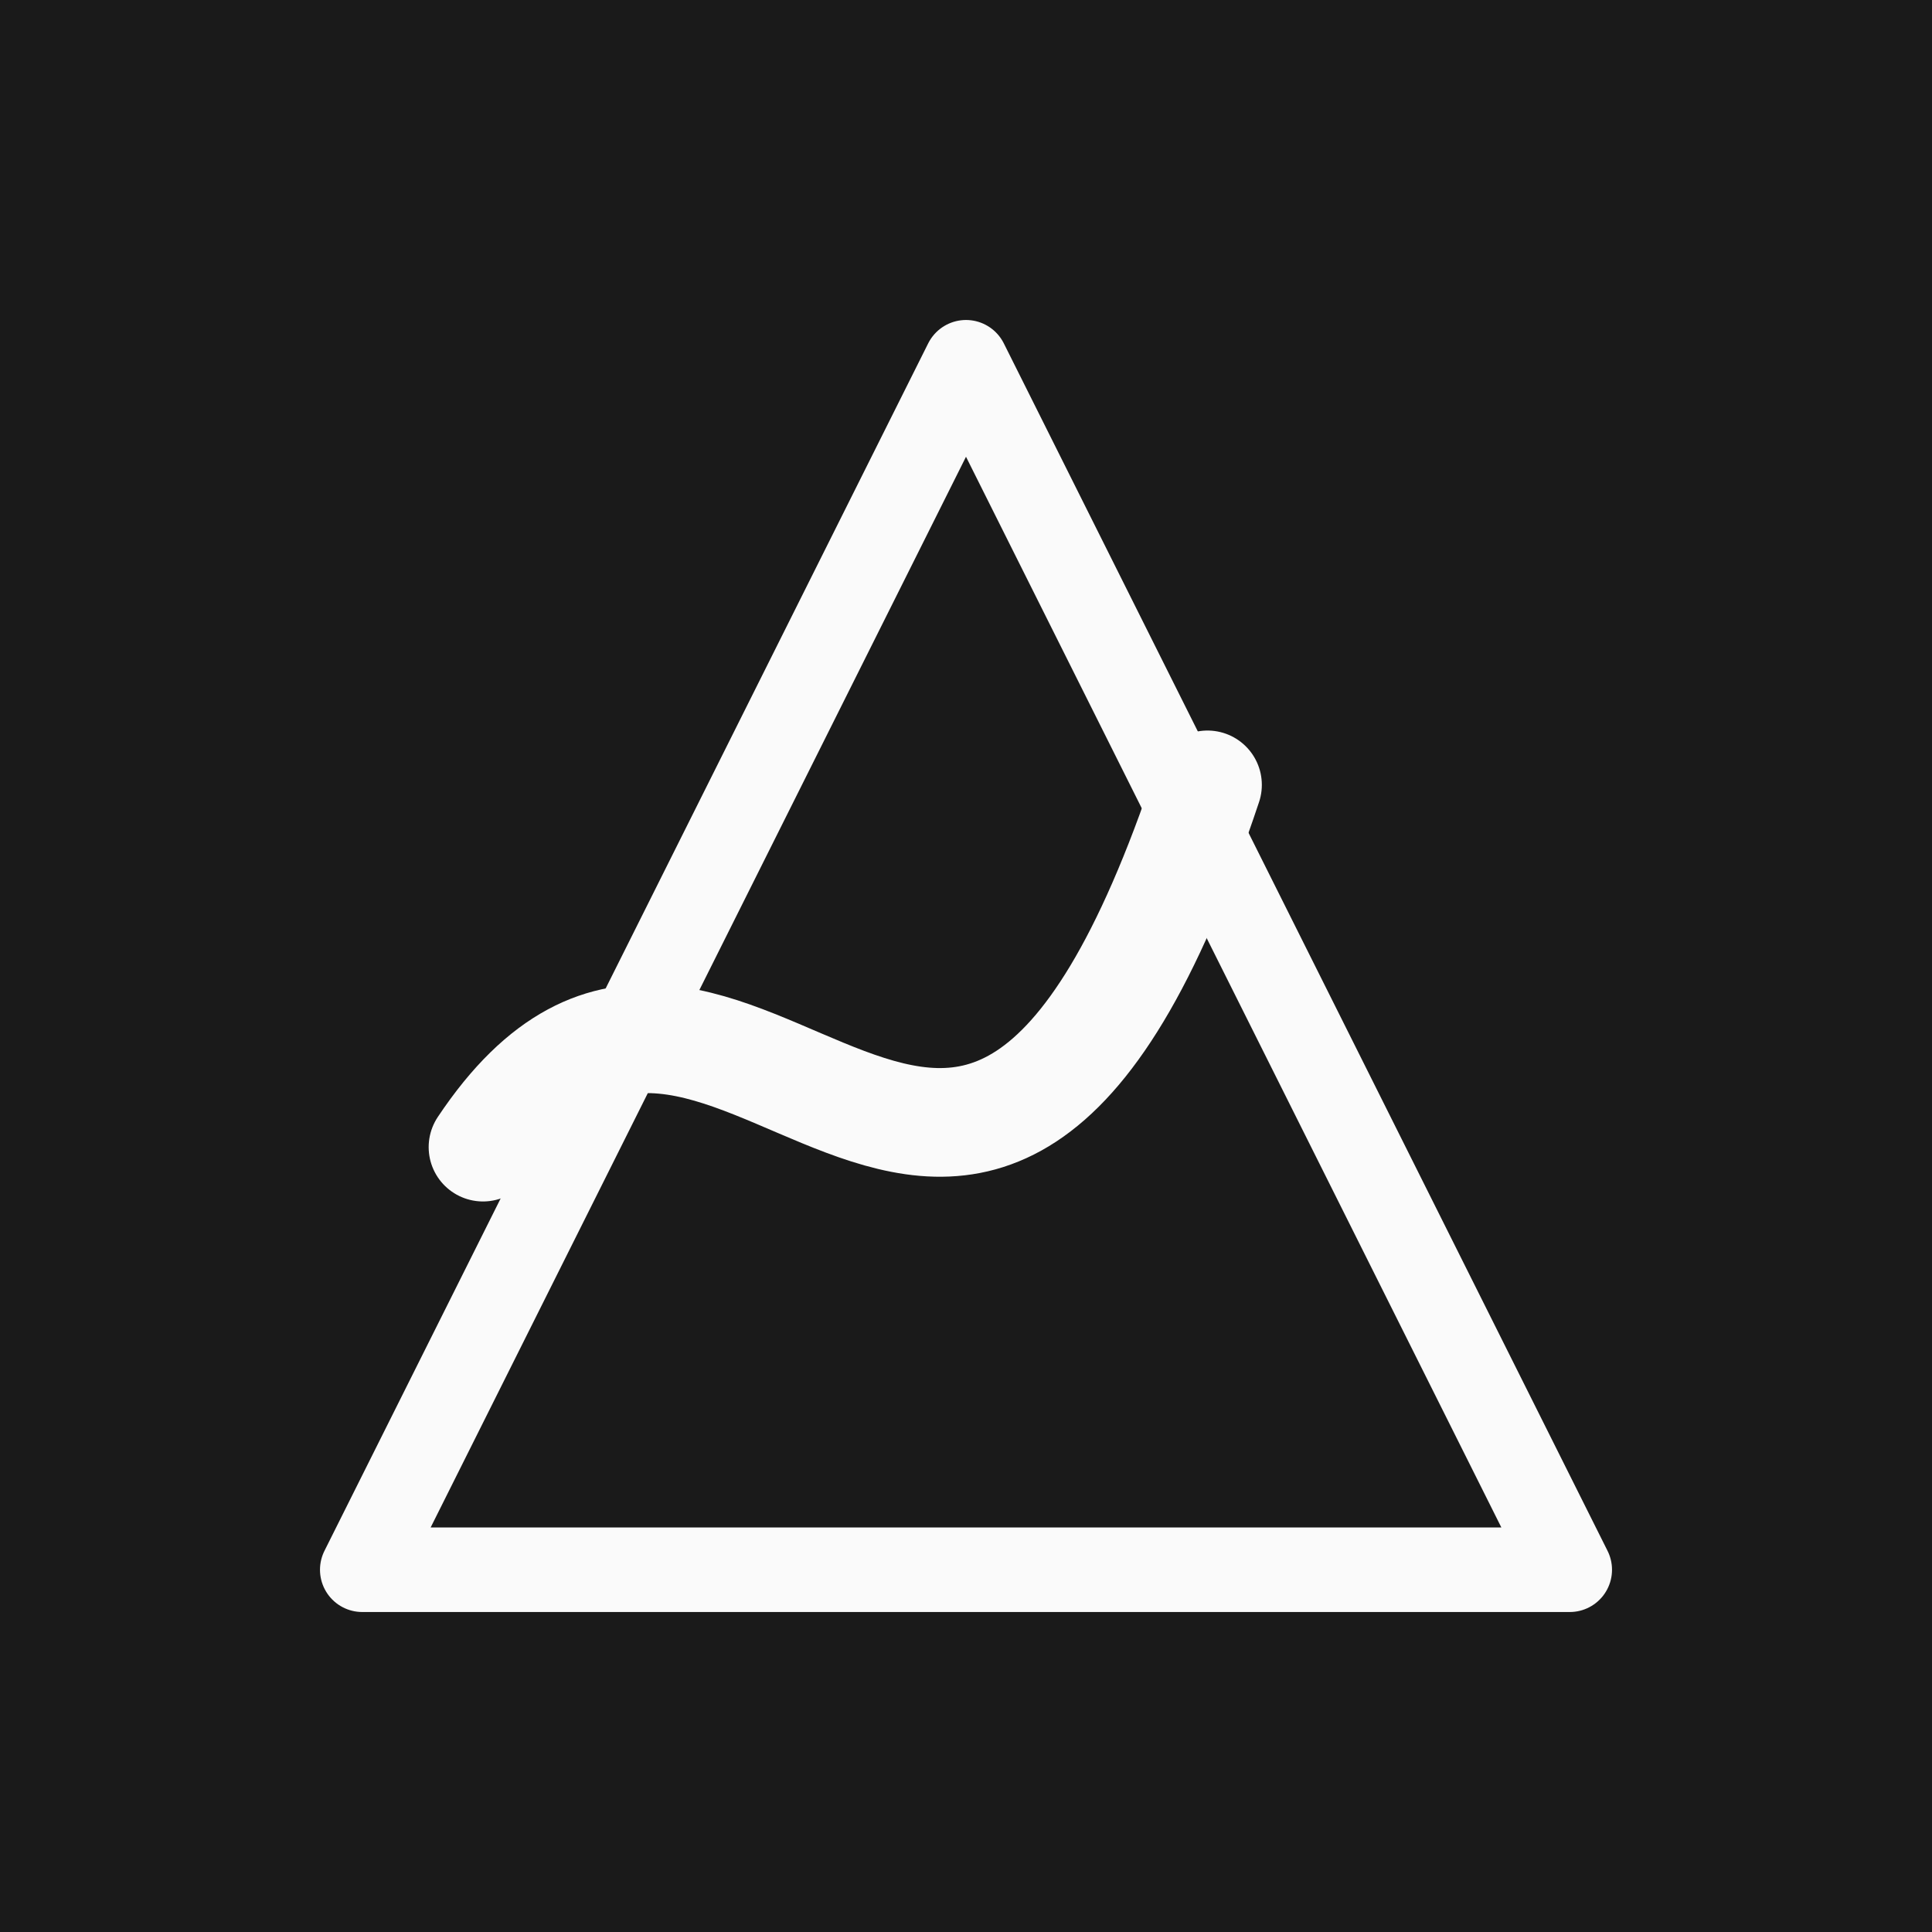
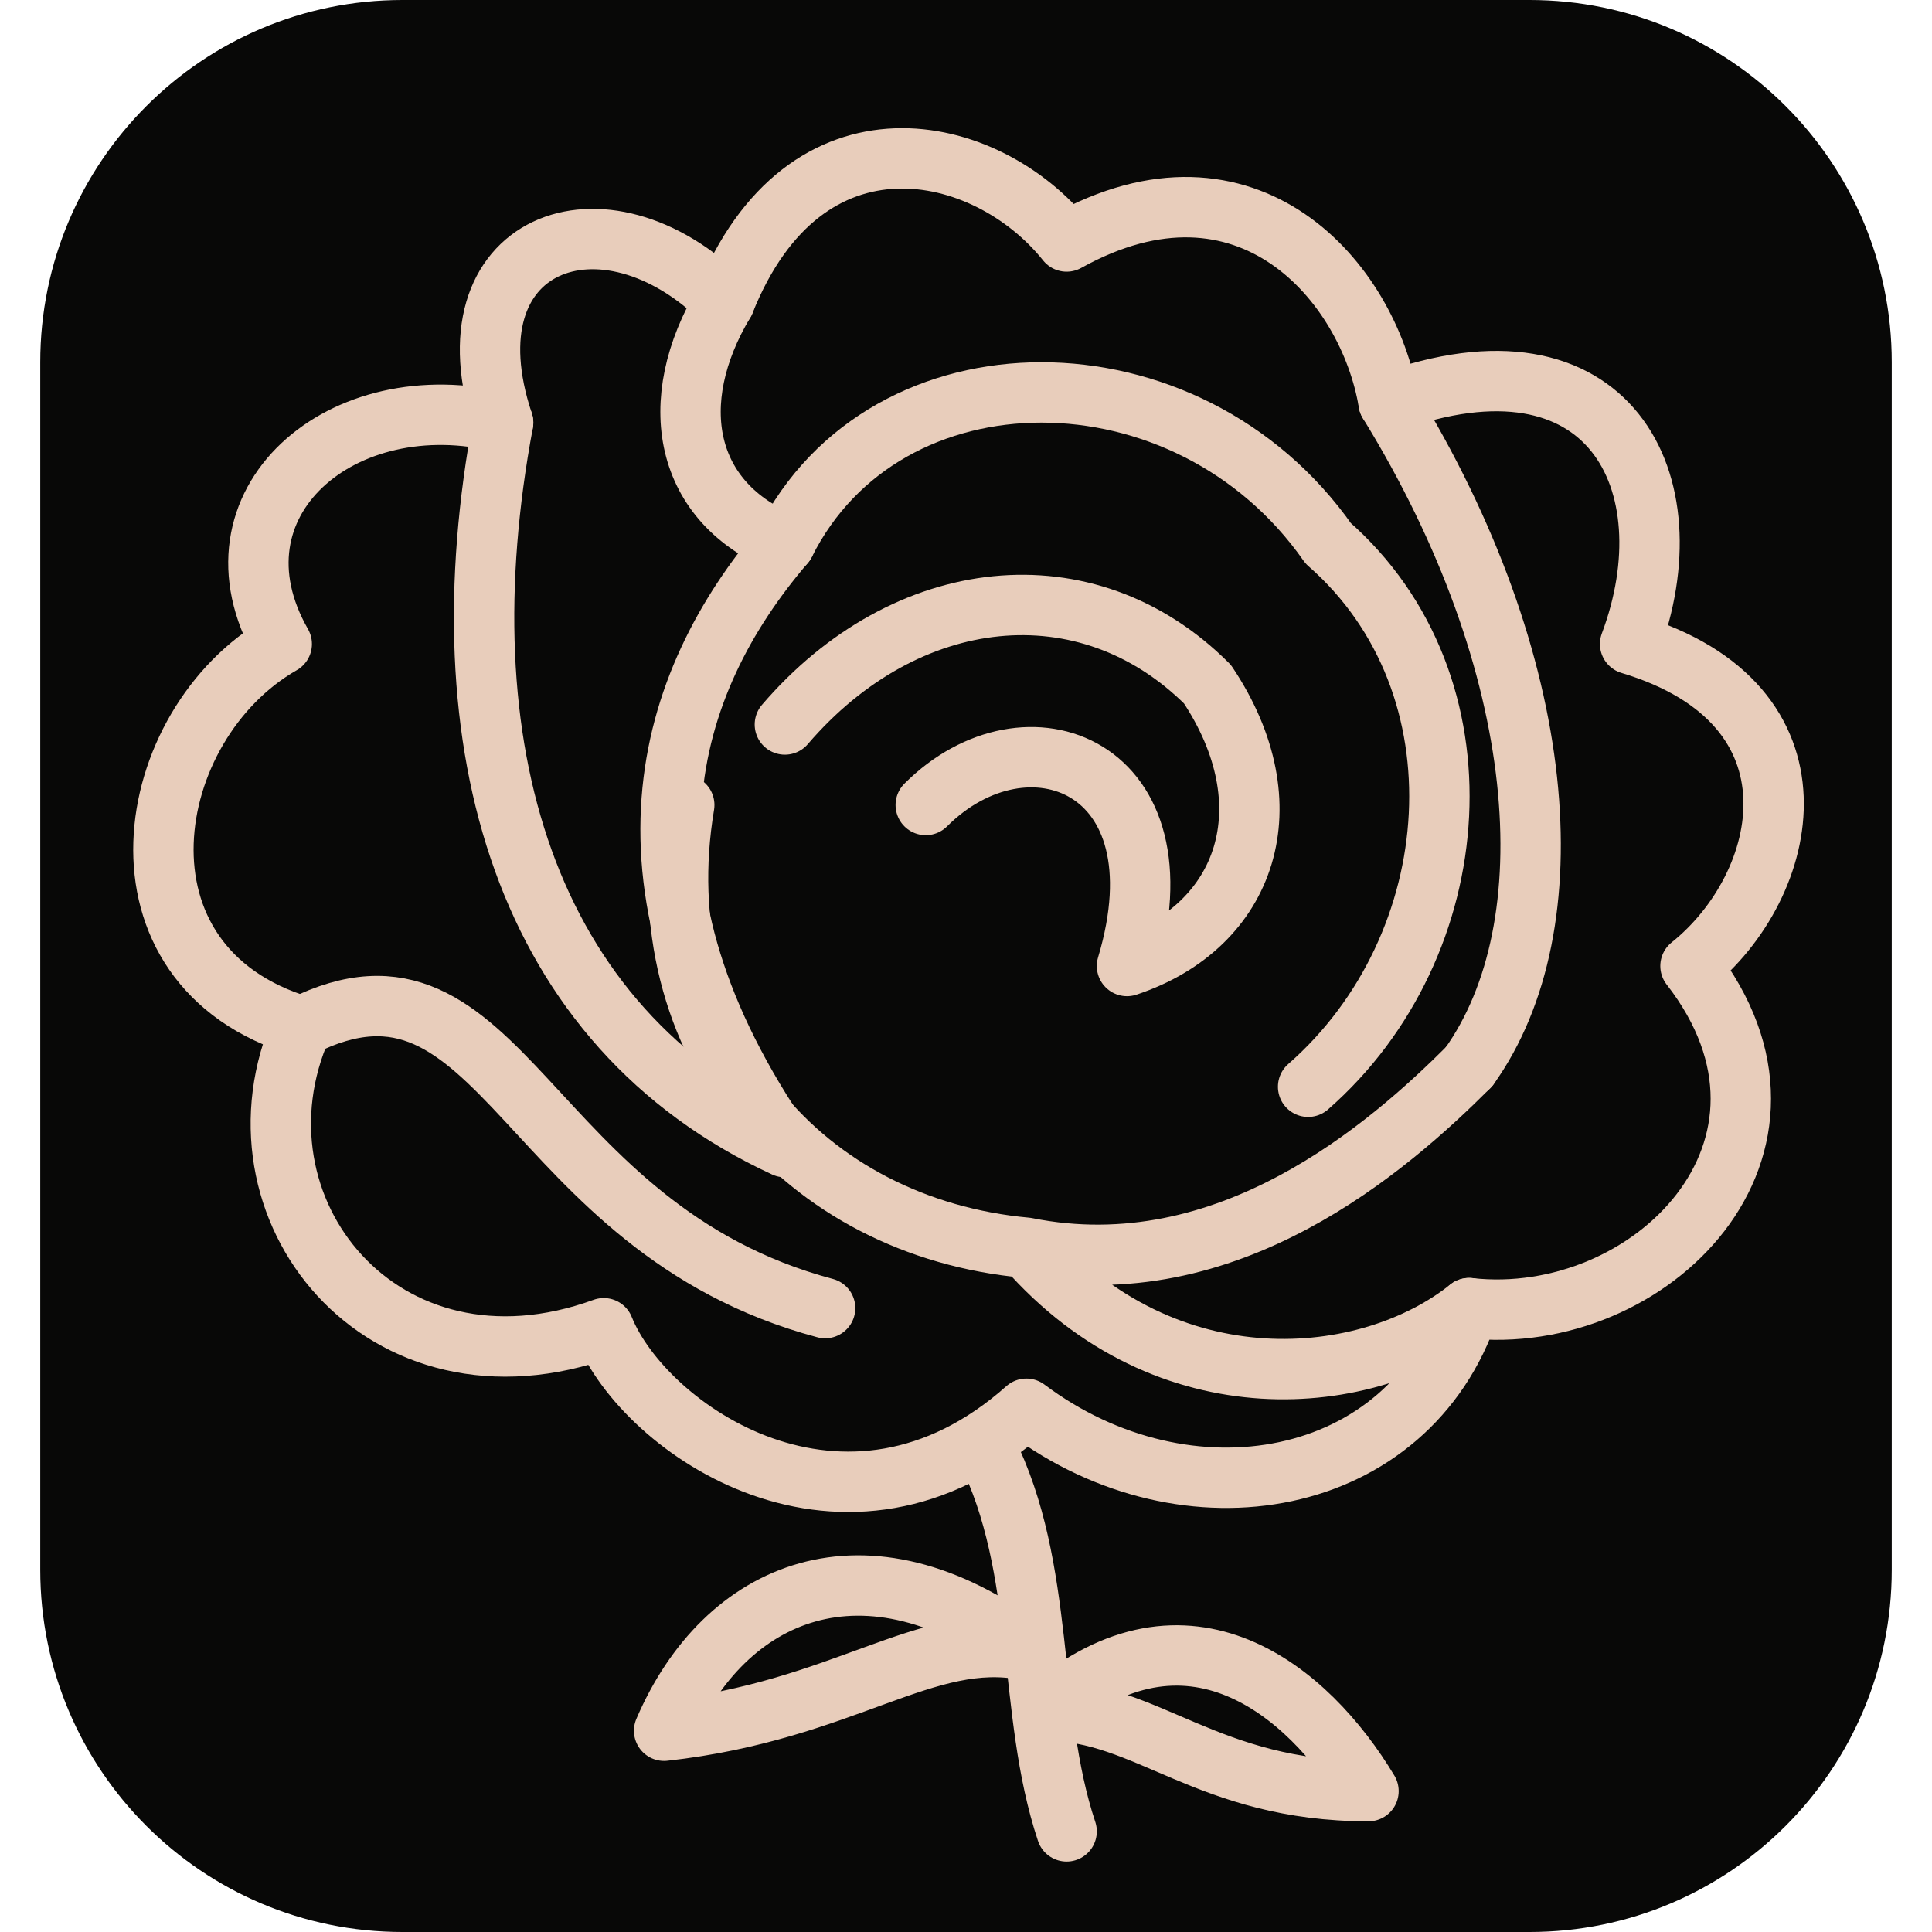
- <svg xmlns="http://www.w3.org/2000/svg" viewBox="0 0 32 32">
-   <rect width="32" height="32" fill="#1A1A1A" />
-   <polygon points="16,6 6,26 26,26" stroke="#FAFAFA" stroke-width="1.4" fill="none" stroke-linejoin="round" />
-   <path d="M8 19 C12 13, 16 25, 20 13, 24 19" stroke="#FAFAFA" stroke-width="1.8" fill="none" stroke-linecap="round" />
+ <svg xmlns="http://www.w3.org/2000/svg" viewBox="0 0 92 96" width="32" height="32" fill="none" stroke="#e8cdbb" stroke-width="3" stroke-linecap="round" stroke-linejoin="round">
+   <rect width="92" height="96" rx="18" fill="#080807" stroke="none" />
+   <path d="M 12,32 C 8,25 15,19 23,21 C 20,12 28,9 34,15 C 38,5 47,7 51,12 C 60,7 66,14 67,20 C 78,16 82,24 79,32 C 89,35 87,44 82,48 C 89,57 80,66 71,65 C 68,74 57,76 49,70 C 40,78 30,71 28,66 C 17,70 9,60 13,51 C 3,48 5,36 12,32 Z" />
+   <path d="M 23,21 C 20,37 24,51 37,57 C 28,44 31,34 37,27 C 32,25 31,20 34,15" />
+   <path d="M 37,27 C 42,17 57,17 64,27 C 72,34 71,47 63,54 M 67,20 C 75,33 76,46 71,53" />
+   <path d="M 37,36 C 43,29 52,28 58,34 C 62,40 60,46 54,48 C 57,38 49,35 44,40" />
+   <path d="M 32,40 C 30,52 38,61 49,62 C 59,64 67,57 71,53 M 13,51 C 23,46 24,61 39,65 M 49,62 C 56,70 66,69 71,65" />
+   <path d="M 47,72 C 50,78 49,85 51,91 M 49,82 C 41,76 34,79 31,86 C 40,85 44,81 49,82 M 50,85 C 57,79 63,84 66,89 C 58,89 55,85 50,85" />
</svg>
